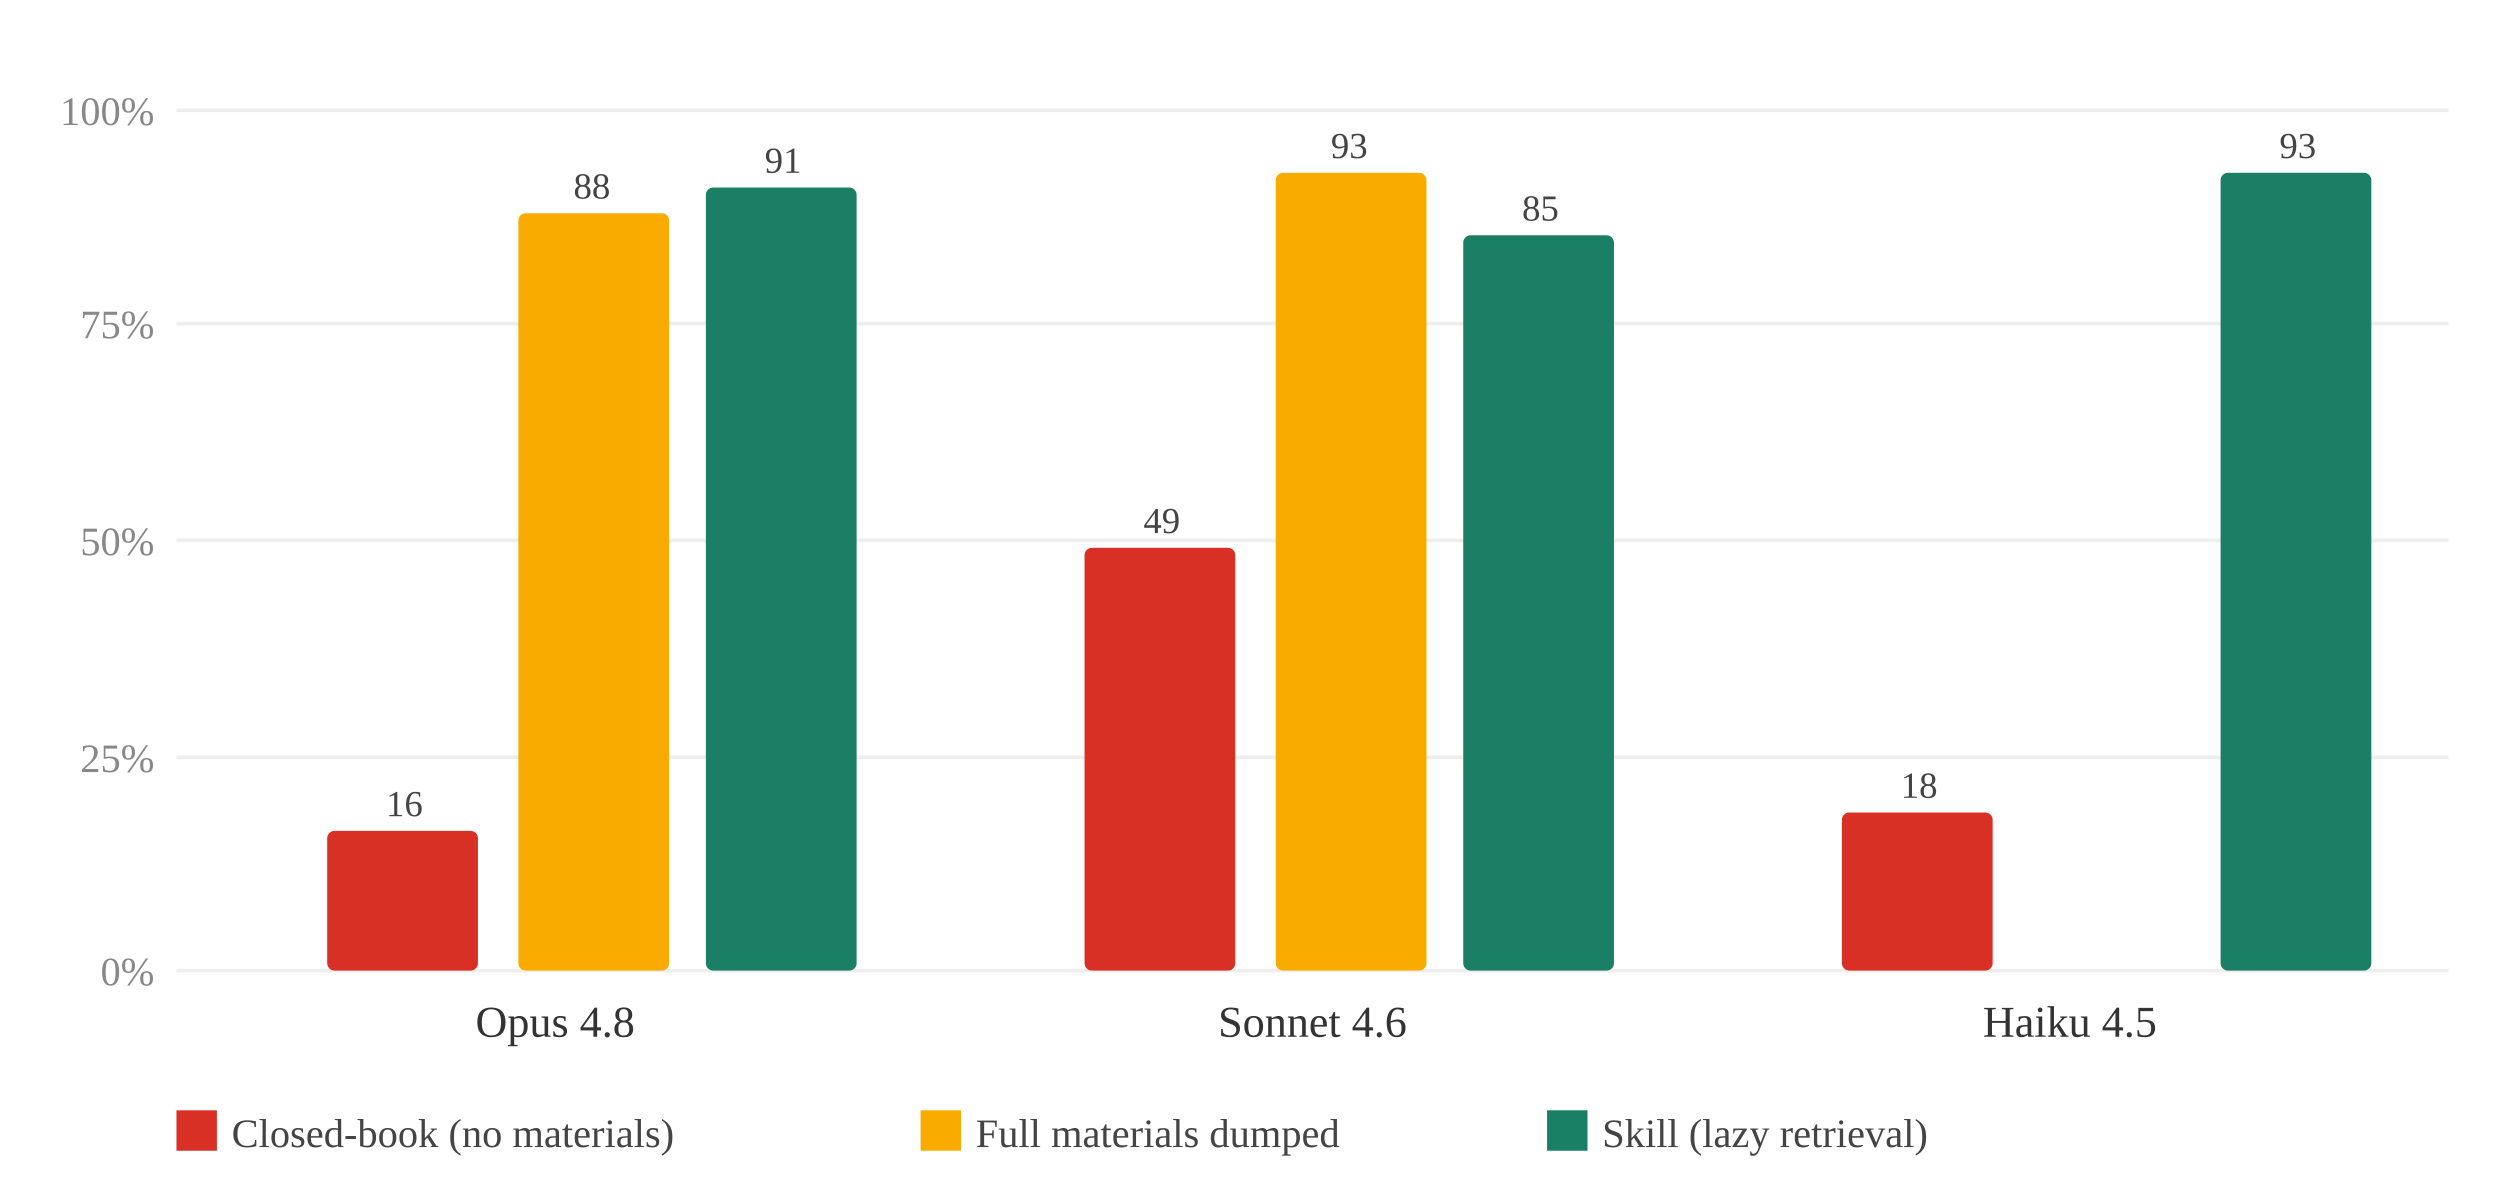
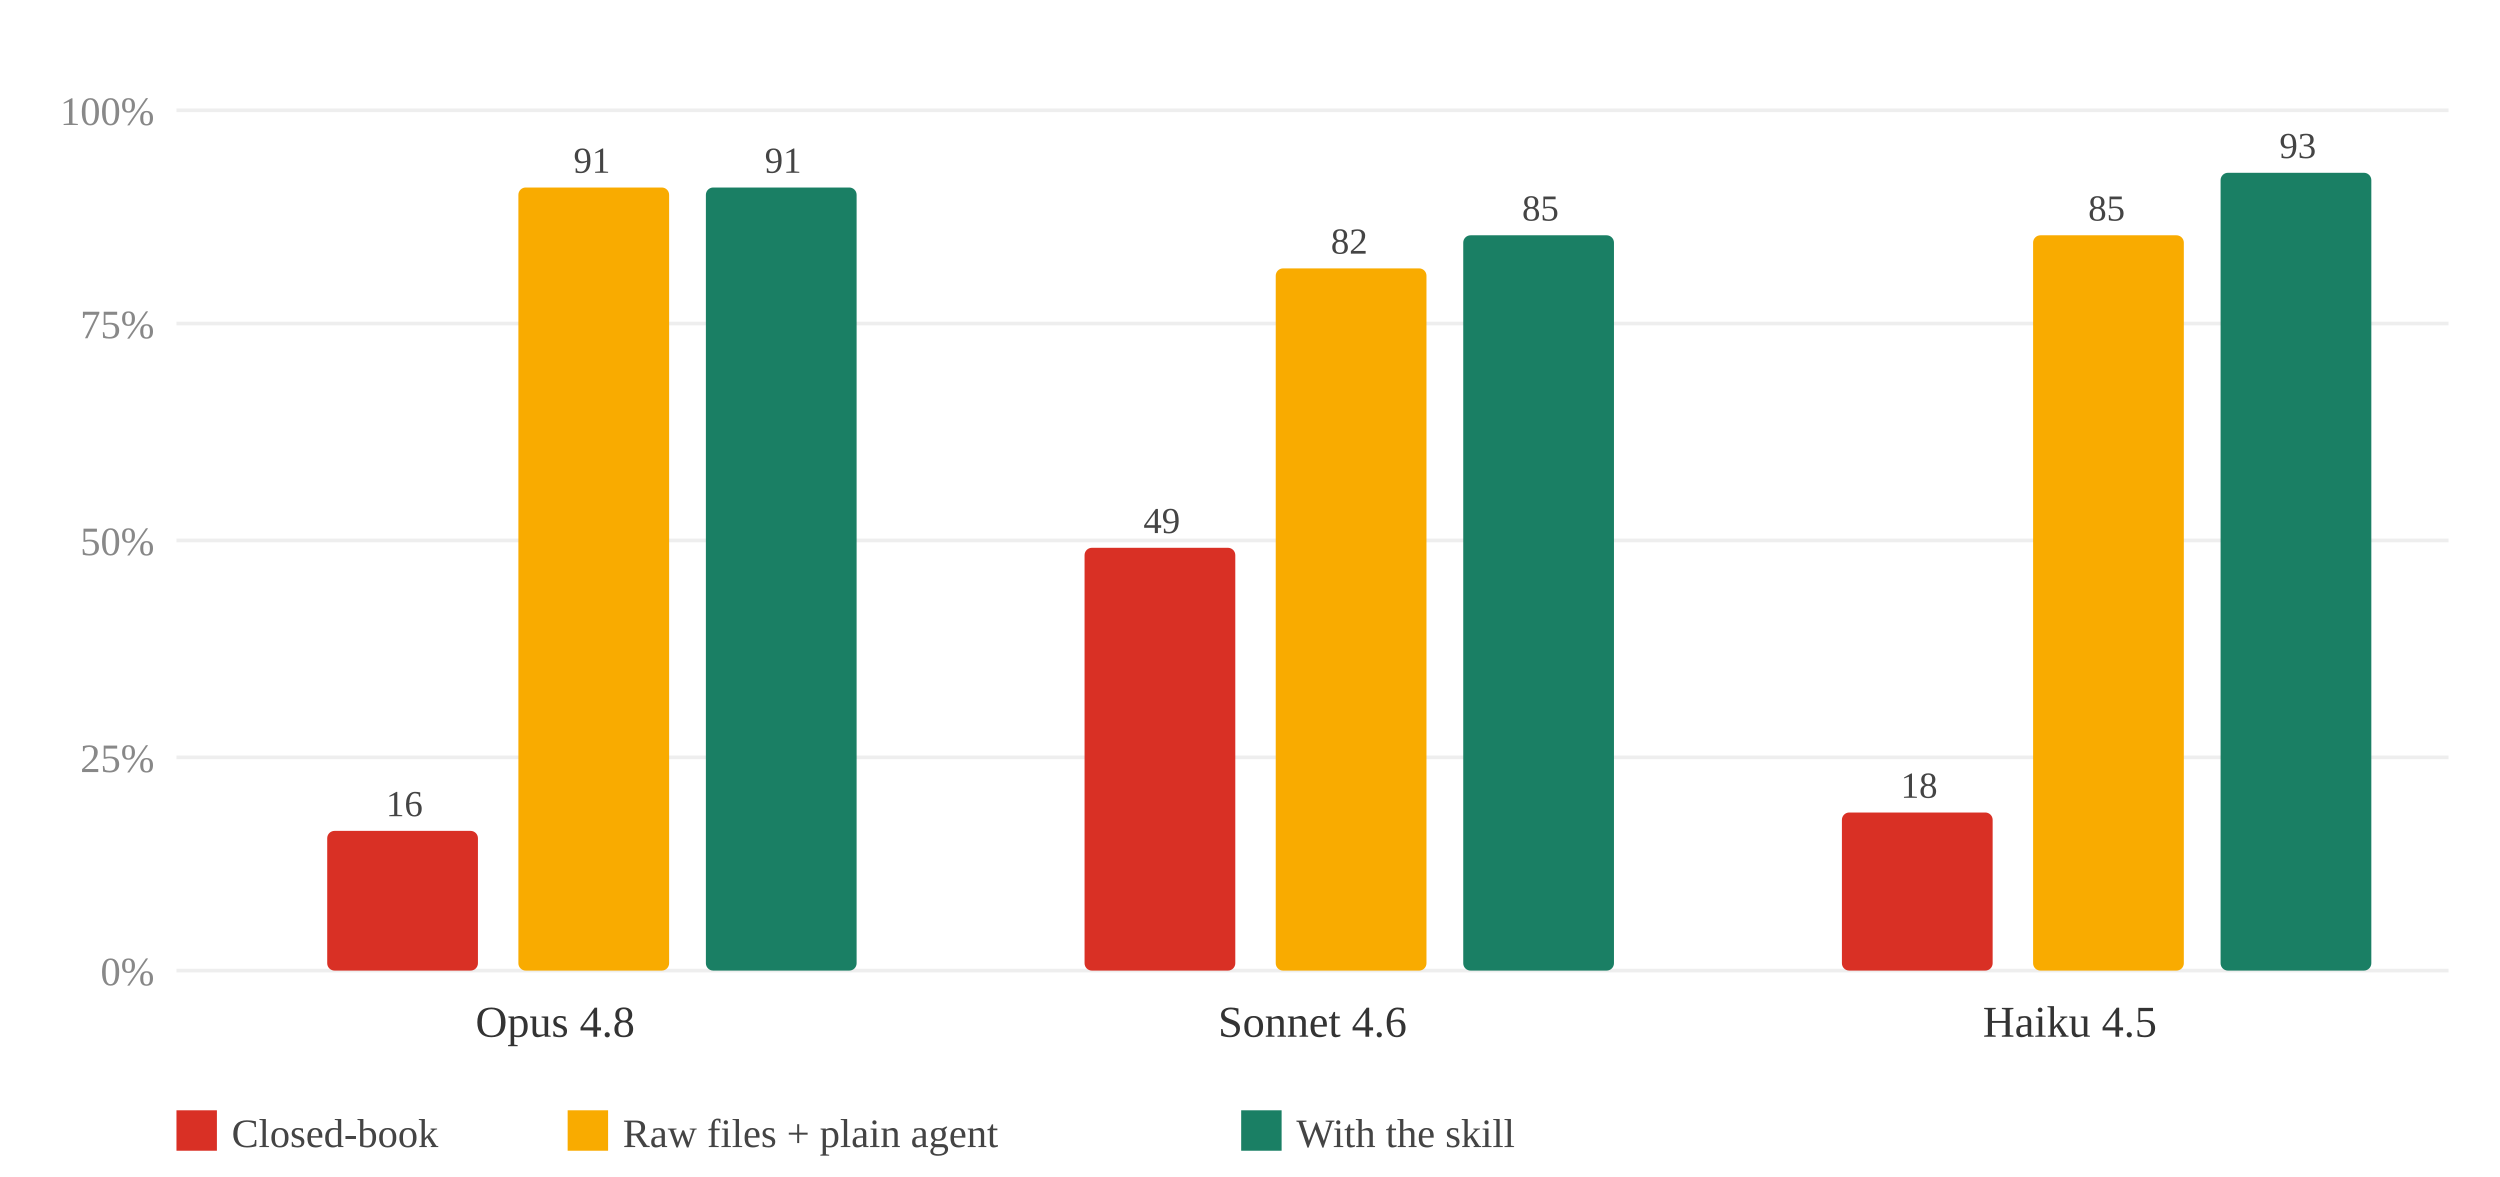
<svg xmlns="http://www.w3.org/2000/svg" viewBox="0 0 680 320" role="img">
  <line x1="48" y1="264" x2="666" y2="264" stroke="#eee" />
  <text x="42" y="268" font-size="11" fill="#888" text-anchor="end">0%</text>
  <line x1="48" y1="206" x2="666" y2="206" stroke="#eee" />
  <text x="42" y="210" font-size="11" fill="#888" text-anchor="end">25%</text>
  <line x1="48" y1="147" x2="666" y2="147" stroke="#eee" />
  <text x="42" y="151" font-size="11" fill="#888" text-anchor="end">50%</text>
  <line x1="48" y1="88" x2="666" y2="88" stroke="#eee" />
  <text x="42" y="92" font-size="11" fill="#888" text-anchor="end">75%</text>
  <line x1="48" y1="30" x2="666" y2="30" stroke="#eee" />
  <text x="42" y="34" font-size="11" fill="#888" text-anchor="end">100%</text>
  <rect x="89" y="226" width="41" height="38" fill="#d93025" rx="2" />
  <text x="110" y="222" font-size="10" fill="#444" text-anchor="middle">16</text>
-   <rect x="141" y="58" width="41" height="206" fill="#f9ab00" rx="2" />
-   <text x="161" y="54" font-size="10" fill="#444" text-anchor="middle">88</text>
+   <rect x="141" y="51" width="41" height="213" fill="#f9ab00" rx="2" />
+   <text x="161" y="47" font-size="10" fill="#444" text-anchor="middle">91</text>
  <rect x="192" y="51" width="41" height="213" fill="#1a7f64" rx="2" />
  <text x="213" y="47" font-size="10" fill="#444" text-anchor="middle">91</text>
  <text x="151" y="282" font-size="12" fill="#333" text-anchor="middle">Opus 4.8</text>
  <rect x="295" y="149" width="41" height="115" fill="#d93025" rx="2" />
  <text x="316" y="145" font-size="10" fill="#444" text-anchor="middle">49</text>
-   <rect x="347" y="47" width="41" height="217" fill="#f9ab00" rx="2" />
-   <text x="367" y="43" font-size="10" fill="#444" text-anchor="middle">93</text>
+   <rect x="347" y="73" width="41" height="191" fill="#f9ab00" rx="2" />
+   <text x="367" y="69" font-size="10" fill="#444" text-anchor="middle">82</text>
  <rect x="398" y="64" width="41" height="200" fill="#1a7f64" rx="2" />
  <text x="419" y="60" font-size="10" fill="#444" text-anchor="middle">85</text>
  <text x="357" y="282" font-size="12" fill="#333" text-anchor="middle">Sonnet 4.6</text>
  <rect x="501" y="221" width="41" height="43" fill="#d93025" rx="2" />
  <text x="522" y="217" font-size="10" fill="#444" text-anchor="middle">18</text>
+   <rect x="553" y="64" width="41" height="200" fill="#f9ab00" rx="2" />
+   <text x="573" y="60" font-size="10" fill="#444" text-anchor="middle">85</text>
  <rect x="604" y="47" width="41" height="217" fill="#1a7f64" rx="2" />
  <text x="625" y="43" font-size="10" fill="#444" text-anchor="middle">93</text>
  <text x="563" y="282" font-size="12" fill="#333" text-anchor="middle">Haiku 4.5</text>
  <rect x="48" y="302" width="11" height="11" fill="#d93025" />
-   <text x="63" y="312" font-size="11" fill="#444">Closed-book (no materials)</text>
-   <rect x="250.4" y="302" width="11" height="11" fill="#f9ab00" />
-   <text x="265.4" y="312" font-size="11" fill="#444">Full materials dumped</text>
-   <rect x="420.8" y="302" width="11" height="11" fill="#1a7f64" />
-   <text x="435.8" y="312" font-size="11" fill="#444">Skill (lazy retrieval)</text>
+   <text x="63" y="312" font-size="11" fill="#444">Closed-book</text>
+   <rect x="154.4" y="302" width="11" height="11" fill="#f9ab00" />
+   <text x="169.4" y="312" font-size="11" fill="#444">Raw files + plain agent</text>
+   <rect x="337.6" y="302" width="11" height="11" fill="#1a7f64" />
+   <text x="352.6" y="312" font-size="11" fill="#444">With the skill</text>
</svg>
